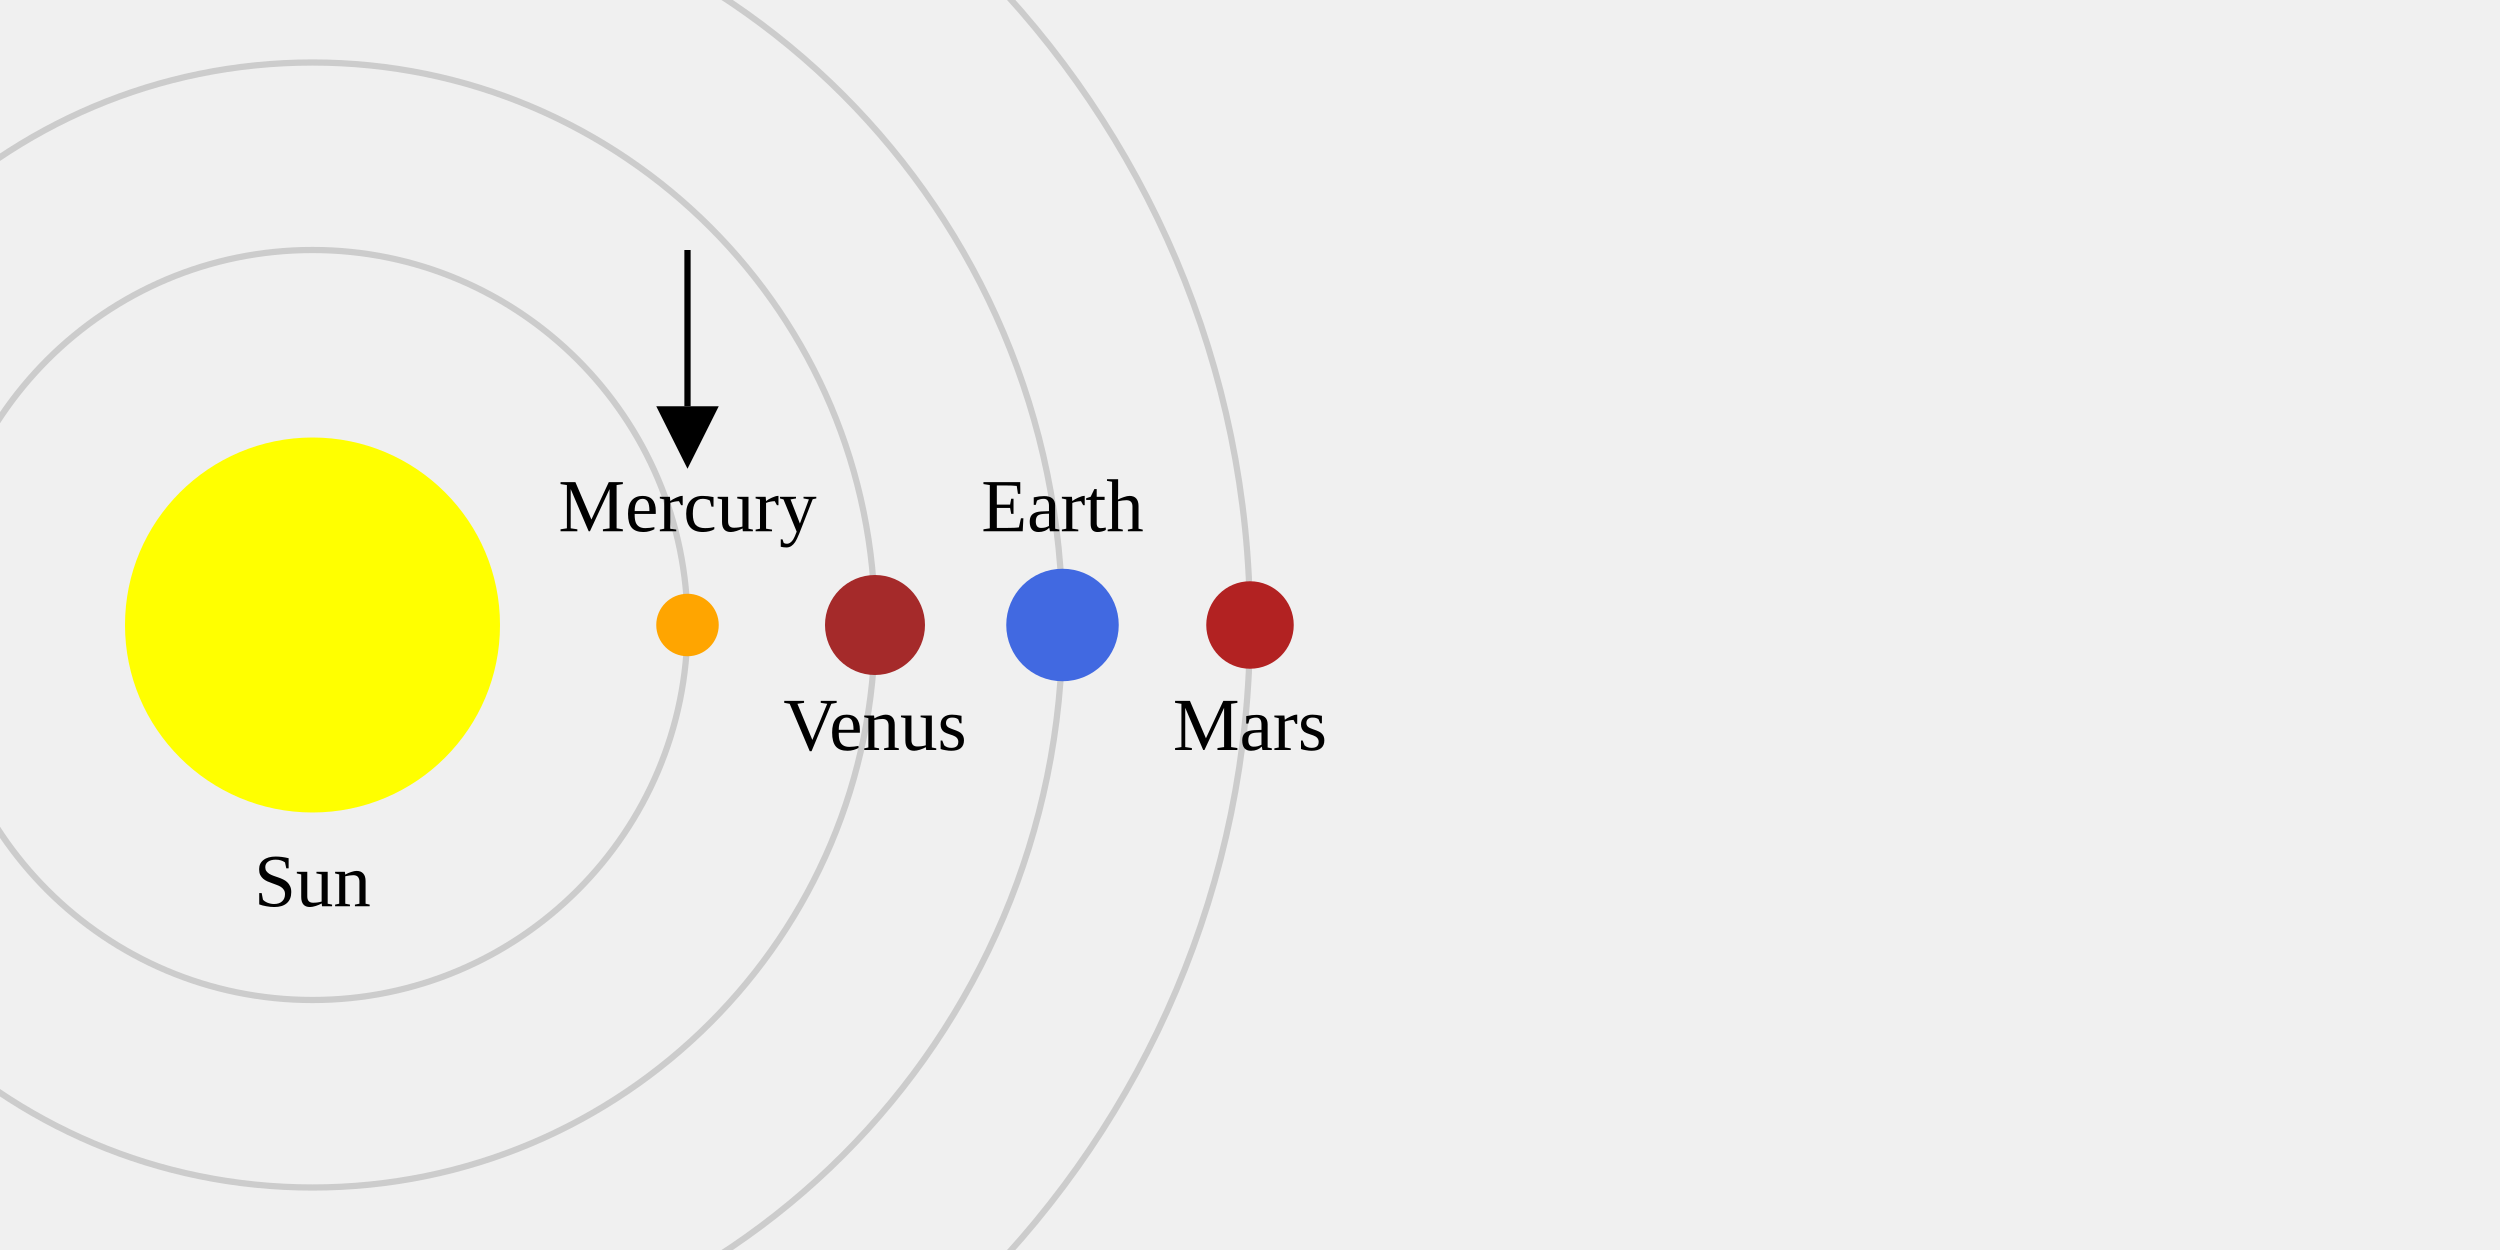
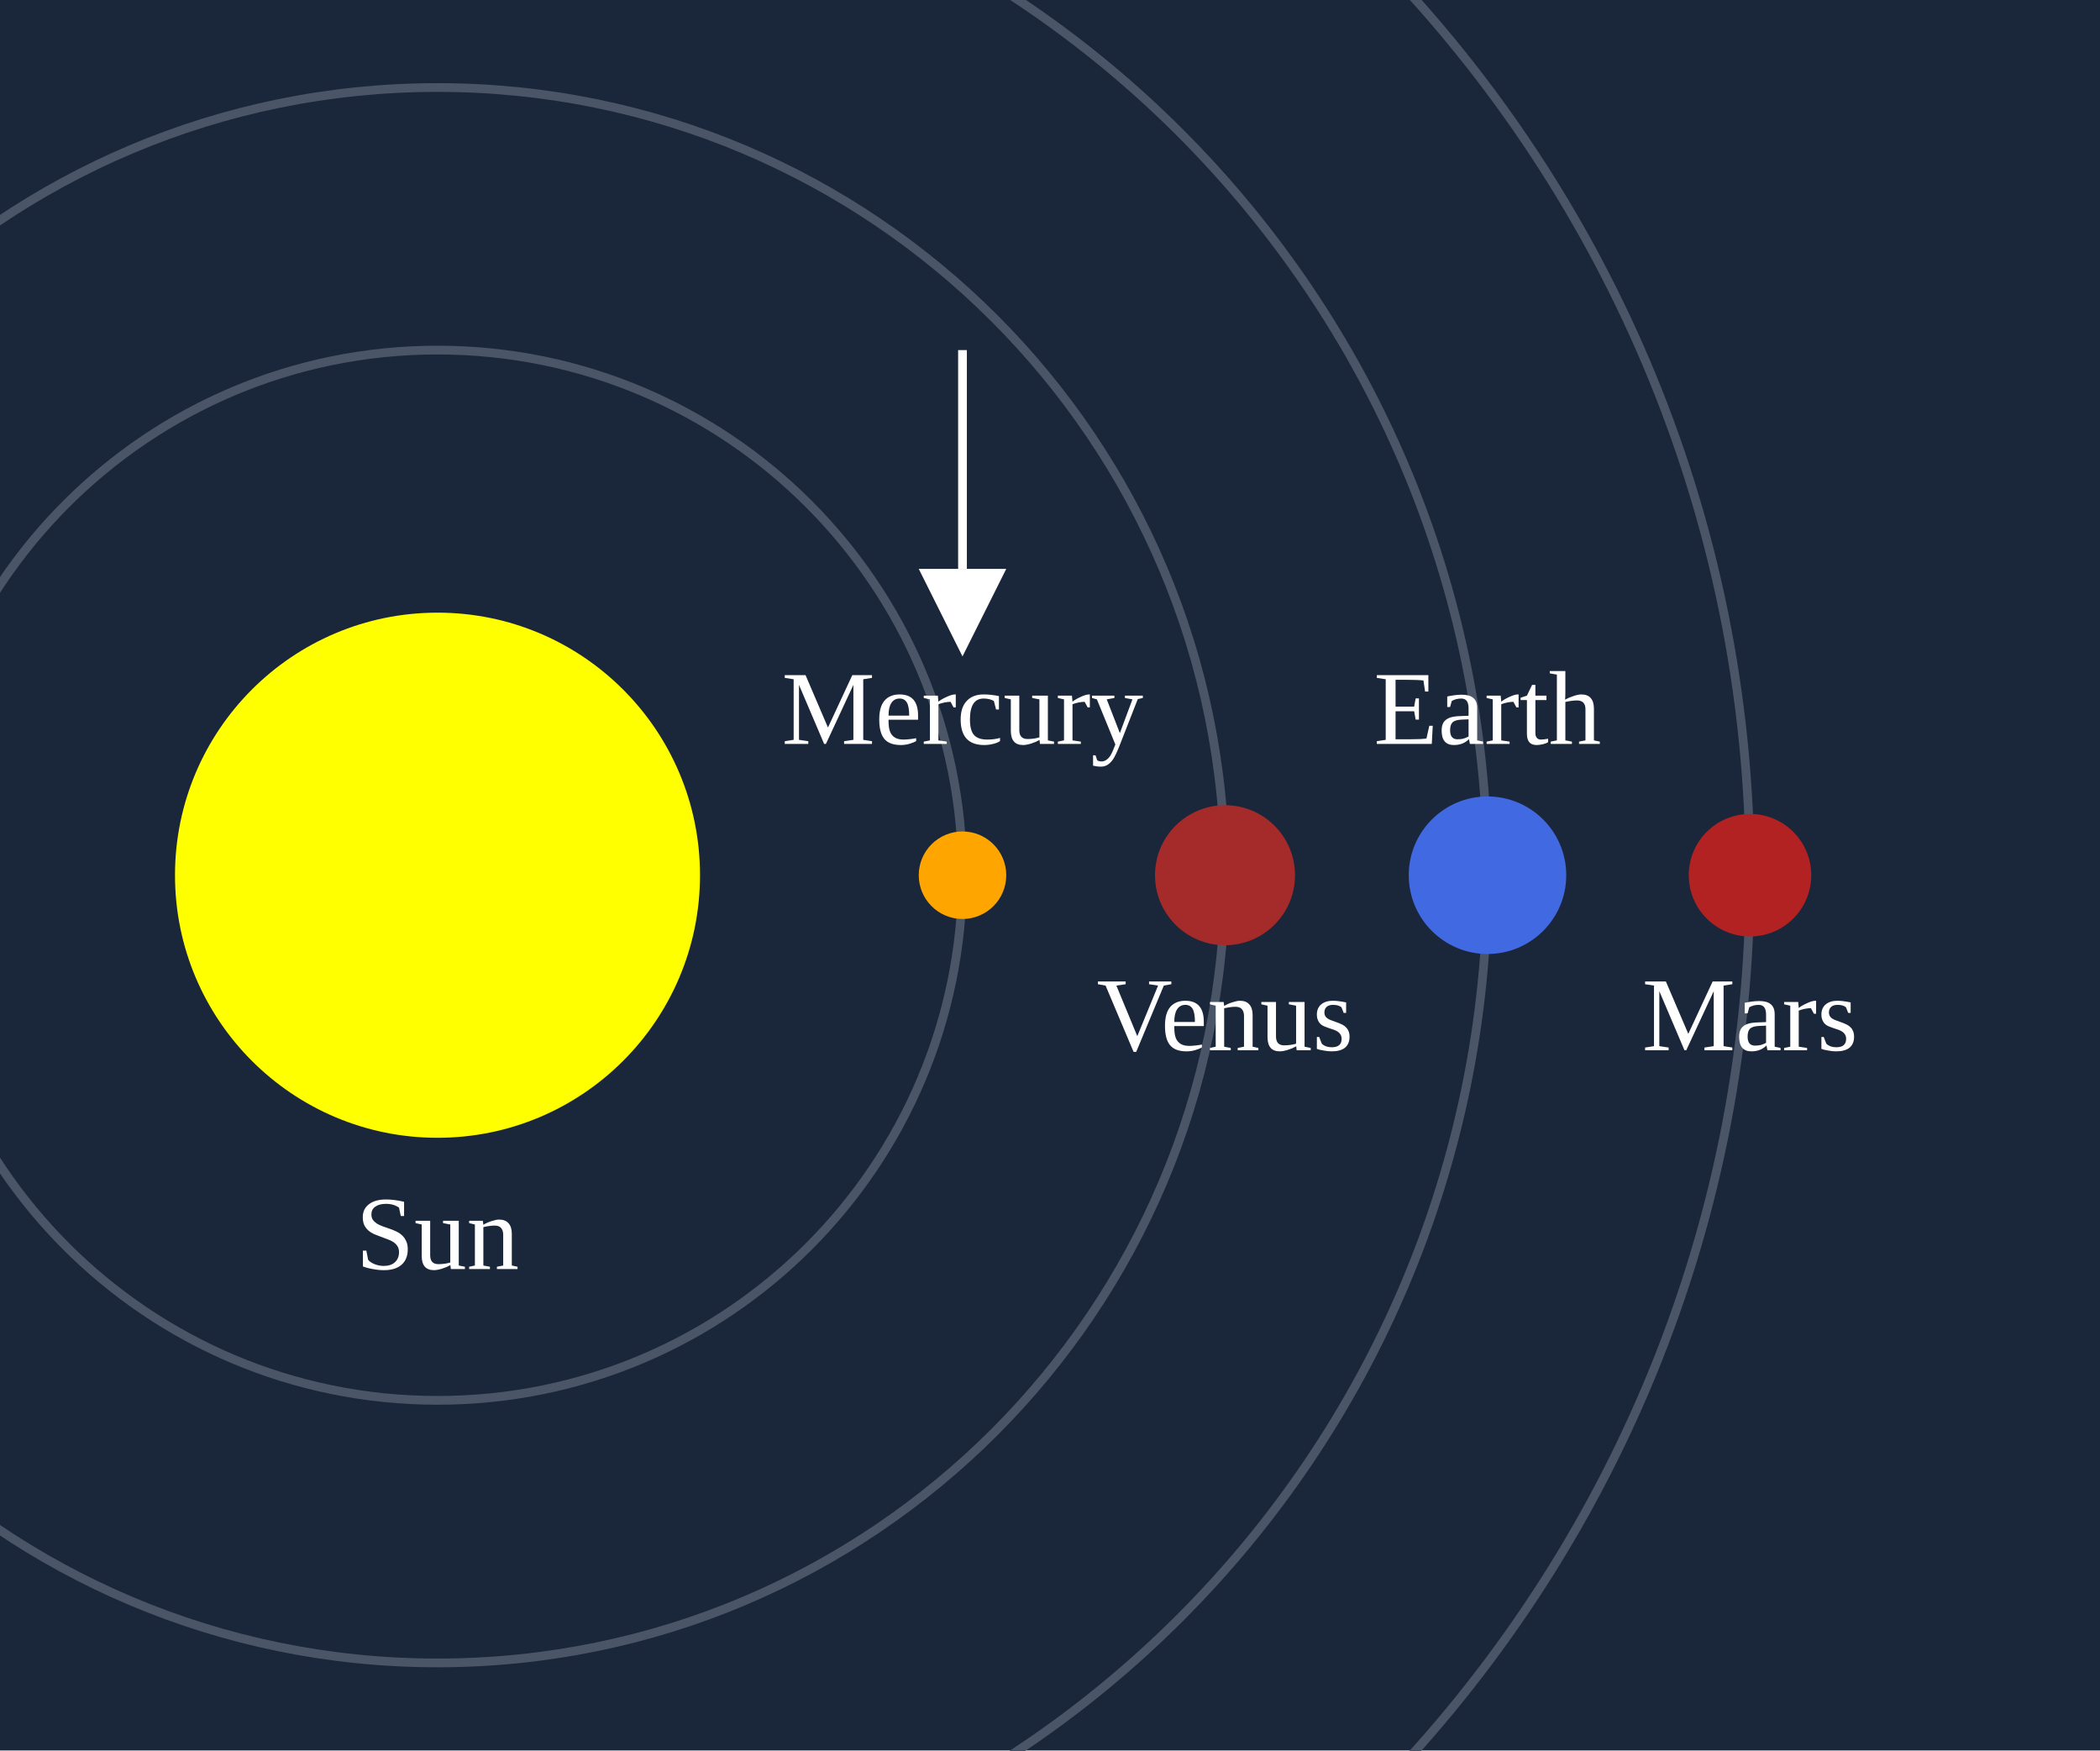
- <svg xmlns="http://www.w3.org/2000/svg" viewBox="0 0 400 200">
+ <svg xmlns="http://www.w3.org/2000/svg" viewBox="0 0 240 200">
+   <rect width="100%" height="100%" fill="#1a2639" />
  <circle cx="50" cy="100" r="30" fill="yellow" />
-   <circle cx="50" cy="100" r="60" fill="none" stroke="#ccc" stroke-width="1" />
-   <circle cx="50" cy="100" r="90" fill="none" stroke="#ccc" stroke-width="1" />
-   <circle cx="50" cy="100" r="120" fill="none" stroke="#ccc" stroke-width="1" />
-   <circle cx="50" cy="100" r="150" fill="none" stroke="#ccc" stroke-width="1" />
+   <circle cx="50" cy="100" r="60" fill="none" stroke="#4a5568" stroke-width="1" />
+   <circle cx="50" cy="100" r="90" fill="none" stroke="#4a5568" stroke-width="1" />
+   <circle cx="50" cy="100" r="120" fill="none" stroke="#4a5568" stroke-width="1" />
+   <circle cx="50" cy="100" r="150" fill="none" stroke="#4a5568" stroke-width="1" />
  <circle cx="110" cy="100" r="5" fill="orange" />
  <circle cx="140" cy="100" r="8" fill="#a52a2a" />
  <circle cx="170" cy="100" r="9" fill="#4169e1" />
  <circle cx="200" cy="100" r="7" fill="#b22222" />
-   <text x="50" y="145" text-anchor="middle" fill="black" font-size="12">Sun</text>
-   <text x="110" y="85" text-anchor="middle" fill="black" font-size="12">Mercury</text>
-   <text x="140" y="120" text-anchor="middle" fill="black" font-size="12">Venus</text>
-   <text x="170" y="85" text-anchor="middle" fill="black" font-size="12">Earth</text>
-   <text x="200" y="120" text-anchor="middle" fill="black" font-size="12">Mars</text>
-   <line x1="110" y1="40" x2="110" y2="65" stroke="black" stroke-width="1" />
-   <polygon points="105,65 110,75 115,65" fill="black" />
+   <text x="50" y="145" text-anchor="middle" fill="white" font-size="12">Sun</text>
+   <text x="110" y="85" text-anchor="middle" fill="white" font-size="12">Mercury</text>
+   <text x="140" y="120" text-anchor="middle" fill="white" font-size="12">Venus</text>
+   <text x="170" y="85" text-anchor="middle" fill="white" font-size="12">Earth</text>
+   <text x="200" y="120" text-anchor="middle" fill="white" font-size="12">Mars</text>
+   <line x1="110" y1="40" x2="110" y2="65" stroke="white" stroke-width="1" />
+   <polygon points="105,65 110,75 115,65" fill="white" />
</svg>
